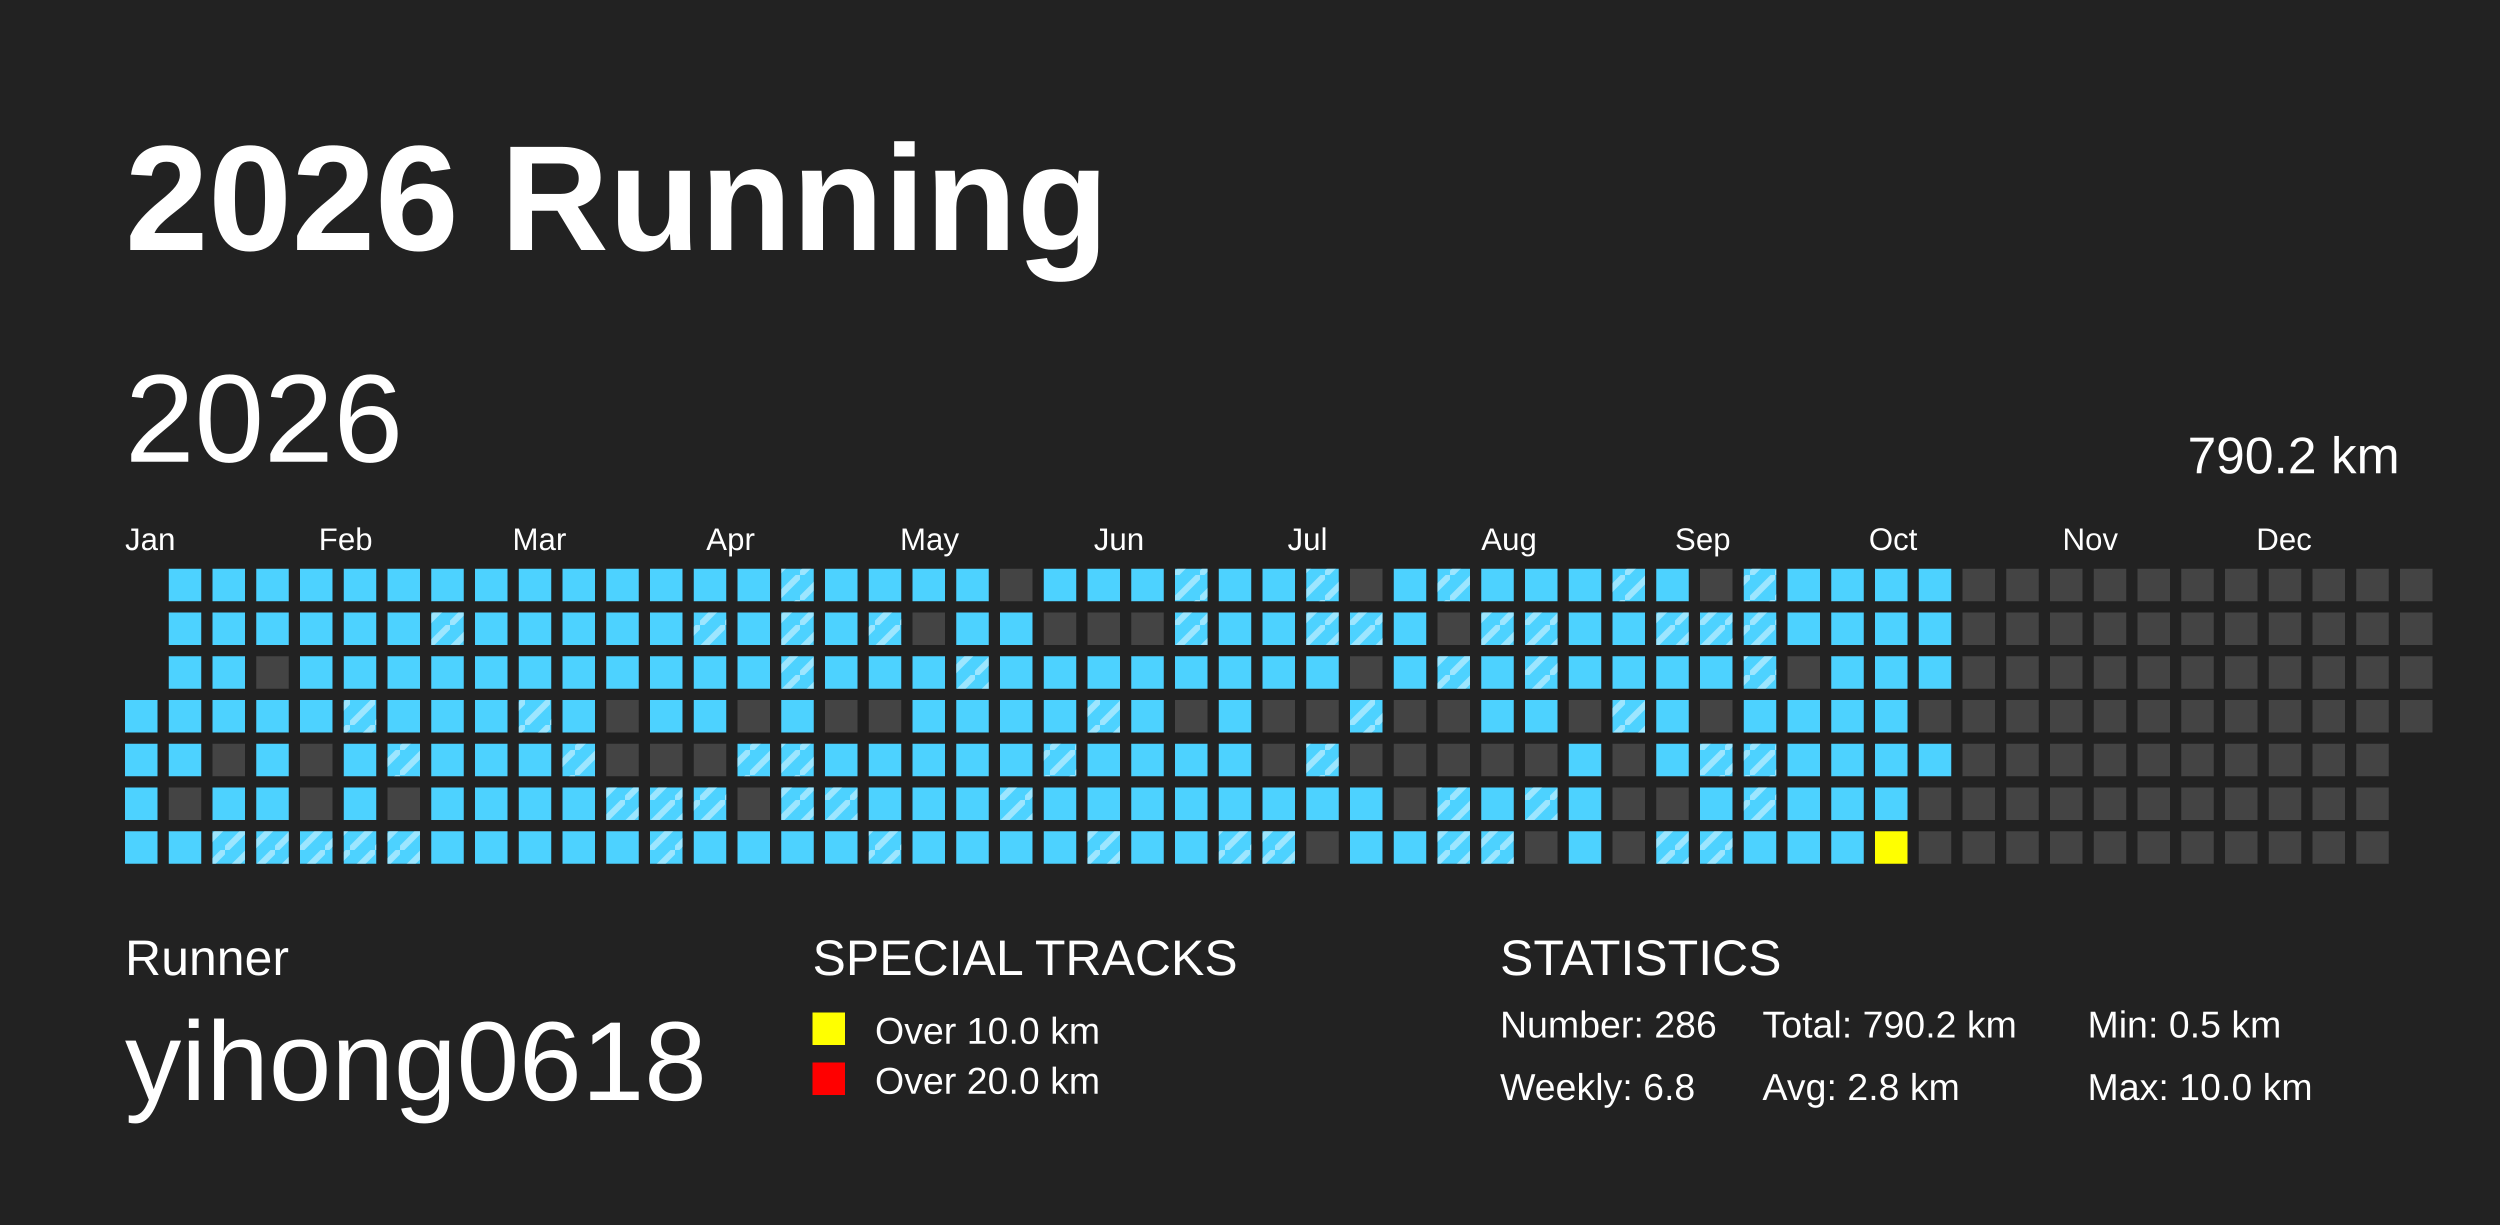
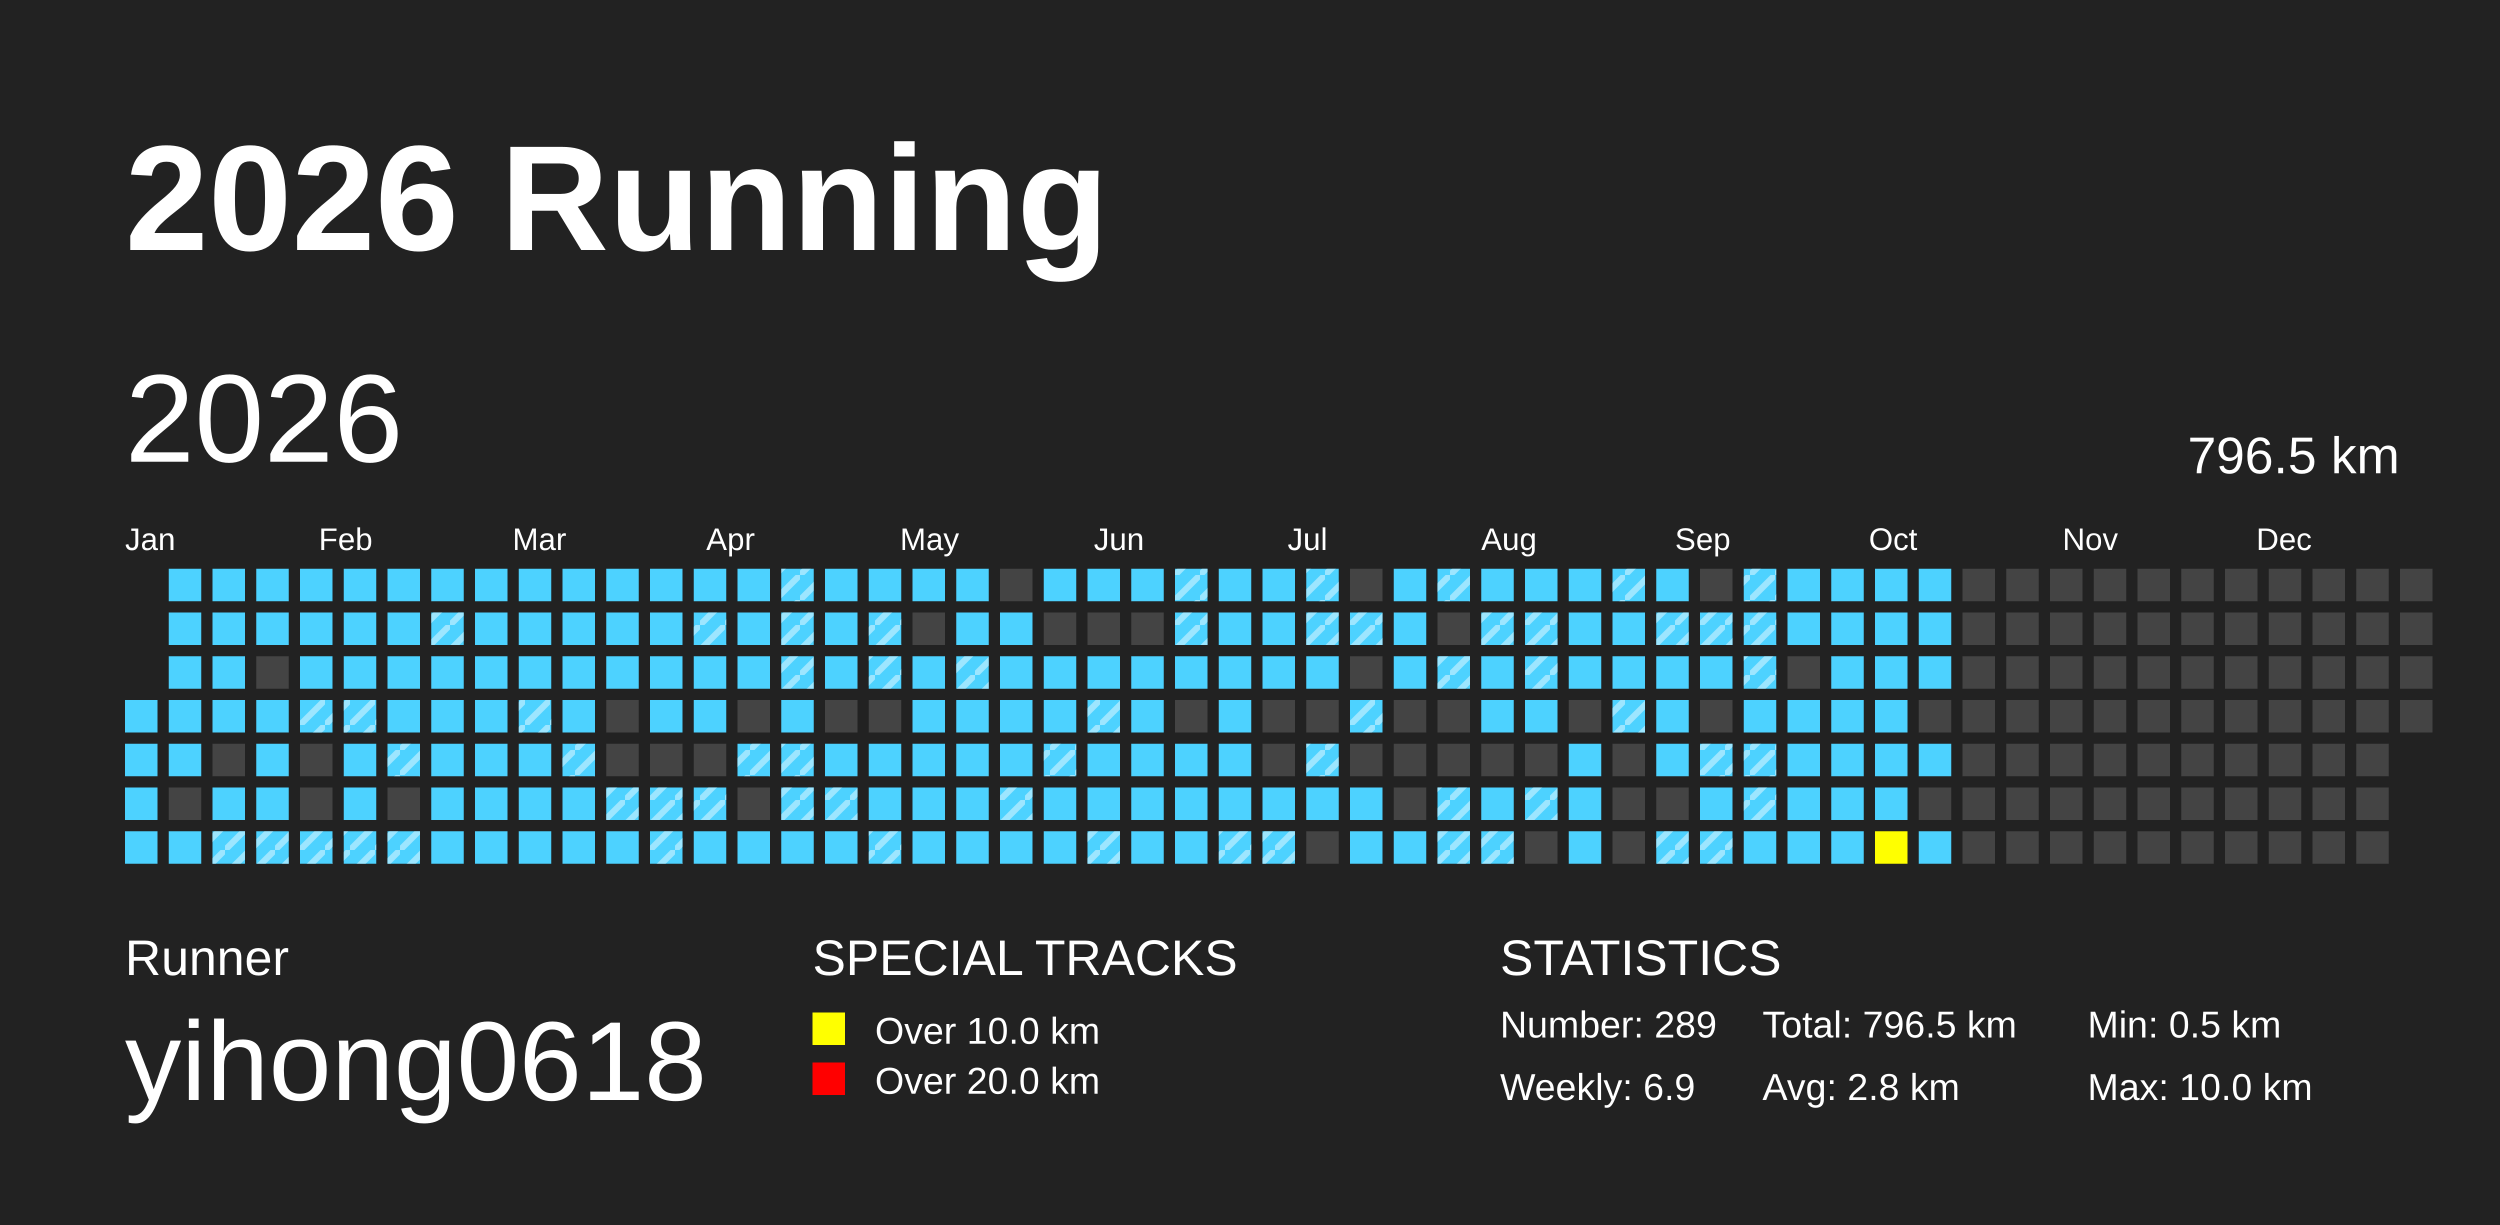
<svg xmlns="http://www.w3.org/2000/svg" baseProfile="full" height="98mm" version="1.1" viewBox="0,0,200,98" width="200mm">
  <defs>
    <pattern height="2" id="indoor-stripe" patternUnits="userSpaceOnUse" width="2">
      <line stroke="white" stroke-opacity="0.45" stroke-width="0.5" x1="0" x2="2" y1="2" y2="0" />
    </pattern>
  </defs>
  <rect fill="#222222" height="98" width="200" x="0" y="0" />
  <text fill="#FFFFFF" style="font-size:12px; font-family:Arial; font-weight:bold;" x="10" y="20">2026 Running</text>
  <text fill="#FFFFFF" style="font-size:4px; font-family:Arial" x="10" y="78">Runner</text>
  <text fill="#FFFFFF" style="font-size:9px; font-family:Arial" x="10" y="88">yihong0618</text>
  <text fill="#FFFFFF" style="font-size:4px; font-family:Arial" x="65" y="78">SPECIAL TRACKS</text>
  <rect fill="yellow" height="2.6" width="2.6" x="65" y="81" />
  <text fill="#FFFFFF" style="font-size:3px; font-family:Arial" x="70" y="83.5">Over 10.0 km</text>
  <rect fill="red" height="2.6" width="2.6" x="65" y="85" />
  <text fill="#FFFFFF" style="font-size:3px; font-family:Arial" x="70" y="87.5">Over 20.0 km</text>
  <text fill="#FFFFFF" style="font-size:4px; font-family:Arial" x="120" y="78">STATISTICS</text>
-   <text fill="#FFFFFF" style="font-size:3px; font-family:Arial" x="120" y="83">Number: 286</text>
-   <text fill="#FFFFFF" style="font-size:3px; font-family:Arial" x="120" y="88">Weekly: 6.8</text>
-   <text fill="#FFFFFF" style="font-size:3px; font-family:Arial" x="141" y="83">Total: 790.2 km</text>
+   <text fill="#FFFFFF" style="font-size:3px; font-family:Arial" x="120" y="83">Number: 289</text>
+   <text fill="#FFFFFF" style="font-size:3px; font-family:Arial" x="120" y="88">Weekly: 6.9</text>
+   <text fill="#FFFFFF" style="font-size:3px; font-family:Arial" x="141" y="83">Total: 796.5 km</text>
  <text fill="#FFFFFF" style="font-size:3px; font-family:Arial" x="141" y="88">Avg: 2.8 km</text>
  <text fill="#FFFFFF" style="font-size:3px; font-family:Arial" x="167" y="83">Min: 0.5 km</text>
  <text fill="#FFFFFF" style="font-size:3px; font-family:Arial" x="167" y="88">Max: 10.0 km</text>
  <text dominant-baseline="hanging" fill="#FFFFFF" style="font-size:10.0px; font-family:Arial;" x="10" y="30">2026</text>
-   <text dominant-baseline="hanging" fill="#FFFFFF" style="font-size:4.125px; font-family:Arial;" x="175" y="35">790.2 km</text>
+   <text dominant-baseline="hanging" fill="#FFFFFF" style="font-size:4.125px; font-family:Arial;" x="175" y="35">796.5 km</text>
  <text fill="#FFFFFF" style="font-size:2.5px; font-family:Arial" x="10.0" y="44">Jan</text>
  <text fill="#FFFFFF" style="font-size:2.5px; font-family:Arial" x="25.5" y="44">Feb</text>
  <text fill="#FFFFFF" style="font-size:2.5px; font-family:Arial" x="41.0" y="44">Mar</text>
  <text fill="#FFFFFF" style="font-size:2.5px; font-family:Arial" x="56.5" y="44">Apr</text>
  <text fill="#FFFFFF" style="font-size:2.5px; font-family:Arial" x="72.0" y="44">May</text>
  <text fill="#FFFFFF" style="font-size:2.5px; font-family:Arial" x="87.5" y="44">Jun</text>
  <text fill="#FFFFFF" style="font-size:2.5px; font-family:Arial" x="103.0" y="44">Jul</text>
  <text fill="#FFFFFF" style="font-size:2.5px; font-family:Arial" x="118.5" y="44">Aug</text>
  <text fill="#FFFFFF" style="font-size:2.5px; font-family:Arial" x="134.0" y="44">Sep</text>
  <text fill="#FFFFFF" style="font-size:2.5px; font-family:Arial" x="149.5" y="44">Oct</text>
  <text fill="#FFFFFF" style="font-size:2.5px; font-family:Arial" x="165.0" y="44">Nov</text>
  <text fill="#FFFFFF" style="font-size:2.5px; font-family:Arial" x="180.5" y="44">Dec</text>
  <rect fill="#4DD2FF" height="2.6" width="2.6" x="10.0" y="56.0" />
  <rect fill="#4DD2FF" height="2.6" width="2.6" x="10.0" y="59.5" />
  <rect fill="#4DD2FF" height="2.6" width="2.6" x="10.0" y="63.0" />
  <rect fill="#4DD2FF" height="2.6" width="2.6" x="10.0" y="66.5" />
  <rect fill="#4DD2FF" height="2.6" width="2.6" x="13.5" y="45.5" />
  <rect fill="#4DD2FF" height="2.6" width="2.6" x="13.5" y="49.0" />
  <rect fill="#4DD2FF" height="2.6" width="2.6" x="13.5" y="52.5" />
  <rect fill="#4DD2FF" height="2.6" width="2.6" x="13.5" y="56.0" />
  <rect fill="#4DD2FF" height="2.6" width="2.6" x="13.5" y="59.5" />
  <rect fill="#444444" height="2.6" width="2.6" x="13.5" y="63.0" />
  <rect fill="#4DD2FF" height="2.6" width="2.6" x="13.5" y="66.5" />
  <rect fill="#4DD2FF" height="2.6" width="2.6" x="17.0" y="45.5" />
  <rect fill="#4DD2FF" height="2.6" width="2.6" x="17.0" y="49.0" />
  <rect fill="#4DD2FF" height="2.6" width="2.6" x="17.0" y="52.5" />
  <rect fill="#4DD2FF" height="2.6" width="2.6" x="17.0" y="56.0" />
  <rect fill="#444444" height="2.6" width="2.6" x="17.0" y="59.5" />
  <rect fill="#4DD2FF" height="2.6" width="2.6" x="17.0" y="63.0" />
  <rect fill="#4DD2FF" height="2.6" width="2.6" x="17.0" y="66.5" />
  <rect fill="url(#indoor-stripe)" height="2.6" style="pointer-events: none;" width="2.6" x="17.0" y="66.5" />
  <rect fill="#4DD2FF" height="2.6" width="2.6" x="20.5" y="45.5" />
  <rect fill="#4DD2FF" height="2.6" width="2.6" x="20.5" y="49.0" />
  <rect fill="#444444" height="2.6" width="2.6" x="20.5" y="52.5" />
  <rect fill="#4DD2FF" height="2.6" width="2.6" x="20.5" y="56.0" />
  <rect fill="#4DD2FF" height="2.6" width="2.6" x="20.5" y="59.5" />
  <rect fill="#4DD2FF" height="2.6" width="2.6" x="20.5" y="63.0" />
  <rect fill="#4DD2FF" height="2.6" width="2.6" x="20.5" y="66.5" />
  <rect fill="url(#indoor-stripe)" height="2.6" style="pointer-events: none;" width="2.6" x="20.5" y="66.5" />
  <rect fill="#4DD2FF" height="2.6" width="2.6" x="24.0" y="45.5" />
  <rect fill="#4DD2FF" height="2.6" width="2.6" x="24.0" y="49.0" />
  <rect fill="#4DD2FF" height="2.6" width="2.6" x="24.0" y="52.5" />
  <rect fill="#4DD2FF" height="2.6" width="2.6" x="24.0" y="56.0" />
+   <rect fill="url(#indoor-stripe)" height="2.6" style="pointer-events: none;" width="2.6" x="24.0" y="56.0" />
  <rect fill="#444444" height="2.6" width="2.6" x="24.0" y="59.5" />
  <rect fill="#444444" height="2.6" width="2.6" x="24.0" y="63.0" />
  <rect fill="#4DD2FF" height="2.6" width="2.6" x="24.0" y="66.5" />
  <rect fill="url(#indoor-stripe)" height="2.6" style="pointer-events: none;" width="2.6" x="24.0" y="66.5" />
  <rect fill="#4DD2FF" height="2.6" width="2.6" x="27.5" y="45.5" />
  <rect fill="#4DD2FF" height="2.6" width="2.6" x="27.5" y="49.0" />
  <rect fill="#4DD2FF" height="2.6" width="2.6" x="27.5" y="52.5" />
  <rect fill="#4DD2FF" height="2.6" width="2.6" x="27.5" y="56.0" />
  <rect fill="url(#indoor-stripe)" height="2.6" style="pointer-events: none;" width="2.6" x="27.5" y="56.0" />
  <rect fill="#4DD2FF" height="2.6" width="2.6" x="27.5" y="59.5" />
  <rect fill="#4DD2FF" height="2.6" width="2.6" x="27.5" y="63.0" />
  <rect fill="#4DD2FF" height="2.6" width="2.6" x="27.5" y="66.5" />
  <rect fill="url(#indoor-stripe)" height="2.6" style="pointer-events: none;" width="2.6" x="27.5" y="66.5" />
  <rect fill="#4DD2FF" height="2.6" width="2.6" x="31.0" y="45.5" />
  <rect fill="#4DD2FF" height="2.6" width="2.6" x="31.0" y="49.0" />
  <rect fill="#4DD2FF" height="2.6" width="2.6" x="31.0" y="52.5" />
  <rect fill="#4DD2FF" height="2.6" width="2.6" x="31.0" y="56.0" />
  <rect fill="#4DD2FF" height="2.6" width="2.6" x="31.0" y="59.5" />
  <rect fill="url(#indoor-stripe)" height="2.6" style="pointer-events: none;" width="2.6" x="31.0" y="59.5" />
  <rect fill="#444444" height="2.6" width="2.6" x="31.0" y="63.0" />
  <rect fill="#4DD2FF" height="2.6" width="2.6" x="31.0" y="66.5" />
  <rect fill="url(#indoor-stripe)" height="2.6" style="pointer-events: none;" width="2.6" x="31.0" y="66.5" />
  <rect fill="#4DD2FF" height="2.6" width="2.6" x="34.5" y="45.5" />
  <rect fill="#4DD2FF" height="2.6" width="2.6" x="34.5" y="49.0" />
  <rect fill="url(#indoor-stripe)" height="2.6" style="pointer-events: none;" width="2.6" x="34.5" y="49.0" />
  <rect fill="#4DD2FF" height="2.6" width="2.6" x="34.5" y="52.5" />
  <rect fill="#4DD2FF" height="2.6" width="2.6" x="34.5" y="56.0" />
  <rect fill="#4DD2FF" height="2.6" width="2.6" x="34.5" y="59.5" />
  <rect fill="#4DD2FF" height="2.6" width="2.6" x="34.5" y="63.0" />
  <rect fill="#4DD2FF" height="2.6" width="2.6" x="34.5" y="66.5" />
  <rect fill="#4DD2FF" height="2.6" width="2.6" x="38.0" y="45.5" />
  <rect fill="#4DD2FF" height="2.6" width="2.6" x="38.0" y="49.0" />
  <rect fill="#4DD2FF" height="2.6" width="2.6" x="38.0" y="52.5" />
  <rect fill="#4DD2FF" height="2.6" width="2.6" x="38.0" y="56.0" />
  <rect fill="#4DD2FF" height="2.6" width="2.6" x="38.0" y="59.5" />
  <rect fill="#4DD2FF" height="2.6" width="2.6" x="38.0" y="63.0" />
  <rect fill="#4DD2FF" height="2.6" width="2.6" x="38.0" y="66.5" />
  <rect fill="#4DD2FF" height="2.6" width="2.6" x="41.5" y="45.5" />
  <rect fill="#4DD2FF" height="2.6" width="2.6" x="41.5" y="49.0" />
  <rect fill="#4DD2FF" height="2.6" width="2.6" x="41.5" y="52.5" />
  <rect fill="#4DD2FF" height="2.6" width="2.6" x="41.5" y="56.0" />
  <rect fill="url(#indoor-stripe)" height="2.6" style="pointer-events: none;" width="2.6" x="41.5" y="56.0" />
  <rect fill="#4DD2FF" height="2.6" width="2.6" x="41.5" y="59.5" />
  <rect fill="#4DD2FF" height="2.6" width="2.6" x="41.5" y="63.0" />
  <rect fill="#4DD2FF" height="2.6" width="2.6" x="41.5" y="66.5" />
  <rect fill="#4DD2FF" height="2.6" width="2.6" x="45.0" y="45.5" />
  <rect fill="#4DD2FF" height="2.6" width="2.6" x="45.0" y="49.0" />
  <rect fill="#4DD2FF" height="2.6" width="2.6" x="45.0" y="52.5" />
  <rect fill="#4DD2FF" height="2.6" width="2.6" x="45.0" y="56.0" />
  <rect fill="#4DD2FF" height="2.6" width="2.6" x="45.0" y="59.5" />
  <rect fill="url(#indoor-stripe)" height="2.6" style="pointer-events: none;" width="2.6" x="45.0" y="59.5" />
  <rect fill="#4DD2FF" height="2.6" width="2.6" x="45.0" y="63.0" />
  <rect fill="#4DD2FF" height="2.6" width="2.6" x="45.0" y="66.5" />
  <rect fill="#4DD2FF" height="2.6" width="2.6" x="48.5" y="45.5" />
  <rect fill="#4DD2FF" height="2.6" width="2.6" x="48.5" y="49.0" />
  <rect fill="#4DD2FF" height="2.6" width="2.6" x="48.5" y="52.5" />
  <rect fill="#444444" height="2.6" width="2.6" x="48.5" y="56.0" />
  <rect fill="#444444" height="2.6" width="2.6" x="48.5" y="59.5" />
  <rect fill="#4DD2FF" height="2.6" width="2.6" x="48.5" y="63.0" />
  <rect fill="url(#indoor-stripe)" height="2.6" style="pointer-events: none;" width="2.6" x="48.5" y="63.0" />
  <rect fill="#4DD2FF" height="2.6" width="2.6" x="48.5" y="66.5" />
  <rect fill="#4DD2FF" height="2.6" width="2.6" x="52.0" y="45.5" />
  <rect fill="#4DD2FF" height="2.6" width="2.6" x="52.0" y="49.0" />
  <rect fill="#4DD2FF" height="2.6" width="2.6" x="52.0" y="52.5" />
  <rect fill="#4DD2FF" height="2.6" width="2.6" x="52.0" y="56.0" />
  <rect fill="#444444" height="2.6" width="2.6" x="52.0" y="59.5" />
  <rect fill="#4DD2FF" height="2.6" width="2.6" x="52.0" y="63.0" />
  <rect fill="url(#indoor-stripe)" height="2.6" style="pointer-events: none;" width="2.6" x="52.0" y="63.0" />
  <rect fill="#4DD2FF" height="2.6" width="2.6" x="52.0" y="66.5" />
  <rect fill="url(#indoor-stripe)" height="2.6" style="pointer-events: none;" width="2.6" x="52.0" y="66.5" />
  <rect fill="#4DD2FF" height="2.6" width="2.6" x="55.5" y="45.5" />
  <rect fill="#4DD2FF" height="2.6" width="2.6" x="55.5" y="49.0" />
  <rect fill="url(#indoor-stripe)" height="2.6" style="pointer-events: none;" width="2.6" x="55.5" y="49.0" />
  <rect fill="#4DD2FF" height="2.6" width="2.6" x="55.5" y="52.5" />
  <rect fill="#4DD2FF" height="2.6" width="2.6" x="55.5" y="56.0" />
  <rect fill="#444444" height="2.6" width="2.6" x="55.5" y="59.5" />
  <rect fill="#4DD2FF" height="2.6" width="2.6" x="55.5" y="63.0" />
  <rect fill="url(#indoor-stripe)" height="2.6" style="pointer-events: none;" width="2.6" x="55.5" y="63.0" />
  <rect fill="#4DD2FF" height="2.6" width="2.6" x="55.5" y="66.5" />
  <rect fill="#4DD2FF" height="2.6" width="2.6" x="59.0" y="45.5" />
  <rect fill="#4DD2FF" height="2.6" width="2.6" x="59.0" y="49.0" />
  <rect fill="#4DD2FF" height="2.6" width="2.6" x="59.0" y="52.5" />
  <rect fill="#444444" height="2.6" width="2.6" x="59.0" y="56.0" />
  <rect fill="#4DD2FF" height="2.6" width="2.6" x="59.0" y="59.5" />
  <rect fill="url(#indoor-stripe)" height="2.6" style="pointer-events: none;" width="2.6" x="59.0" y="59.5" />
  <rect fill="#444444" height="2.6" width="2.6" x="59.0" y="63.0" />
  <rect fill="#4DD2FF" height="2.6" width="2.6" x="59.0" y="66.5" />
  <rect fill="#4DD2FF" height="2.6" width="2.6" x="62.5" y="45.5" />
  <rect fill="url(#indoor-stripe)" height="2.6" style="pointer-events: none;" width="2.6" x="62.5" y="45.5" />
  <rect fill="#4DD2FF" height="2.6" width="2.6" x="62.5" y="49.0" />
  <rect fill="url(#indoor-stripe)" height="2.6" style="pointer-events: none;" width="2.6" x="62.5" y="49.0" />
  <rect fill="#4DD2FF" height="2.6" width="2.6" x="62.5" y="52.5" />
  <rect fill="url(#indoor-stripe)" height="2.6" style="pointer-events: none;" width="2.6" x="62.5" y="52.5" />
  <rect fill="#4DD2FF" height="2.6" width="2.6" x="62.5" y="56.0" />
  <rect fill="#4DD2FF" height="2.6" width="2.6" x="62.5" y="59.5" />
  <rect fill="url(#indoor-stripe)" height="2.6" style="pointer-events: none;" width="2.6" x="62.5" y="59.5" />
  <rect fill="#4DD2FF" height="2.6" width="2.6" x="62.5" y="63.0" />
  <rect fill="url(#indoor-stripe)" height="2.6" style="pointer-events: none;" width="2.6" x="62.5" y="63.0" />
  <rect fill="#4DD2FF" height="2.6" width="2.6" x="62.5" y="66.5" />
  <rect fill="#4DD2FF" height="2.6" width="2.6" x="66.0" y="45.5" />
  <rect fill="#4DD2FF" height="2.6" width="2.6" x="66.0" y="49.0" />
  <rect fill="#4DD2FF" height="2.6" width="2.6" x="66.0" y="52.5" />
  <rect fill="#444444" height="2.6" width="2.6" x="66.0" y="56.0" />
  <rect fill="#4DD2FF" height="2.6" width="2.6" x="66.0" y="59.5" />
  <rect fill="#4DD2FF" height="2.6" width="2.6" x="66.0" y="63.0" />
  <rect fill="url(#indoor-stripe)" height="2.6" style="pointer-events: none;" width="2.6" x="66.0" y="63.0" />
  <rect fill="#4DD2FF" height="2.6" width="2.6" x="66.0" y="66.5" />
  <rect fill="#4DD2FF" height="2.6" width="2.6" x="69.5" y="45.5" />
  <rect fill="#4DD2FF" height="2.6" width="2.6" x="69.5" y="49.0" />
  <rect fill="url(#indoor-stripe)" height="2.6" style="pointer-events: none;" width="2.6" x="69.5" y="49.0" />
  <rect fill="#4DD2FF" height="2.6" width="2.6" x="69.5" y="52.5" />
+   <rect fill="url(#indoor-stripe)" height="2.6" style="pointer-events: none;" width="2.6" x="69.5" y="52.5" />
  <rect fill="#444444" height="2.6" width="2.6" x="69.5" y="56.0" />
  <rect fill="#4DD2FF" height="2.6" width="2.6" x="69.5" y="59.5" />
  <rect fill="#4DD2FF" height="2.6" width="2.6" x="69.5" y="63.0" />
  <rect fill="#4DD2FF" height="2.6" width="2.6" x="69.5" y="66.5" />
  <rect fill="url(#indoor-stripe)" height="2.6" style="pointer-events: none;" width="2.6" x="69.5" y="66.5" />
  <rect fill="#4DD2FF" height="2.6" width="2.6" x="73.0" y="45.5" />
  <rect fill="#444444" height="2.6" width="2.6" x="73.0" y="49.0" />
  <rect fill="#4DD2FF" height="2.6" width="2.6" x="73.0" y="52.5" />
  <rect fill="#4DD2FF" height="2.6" width="2.6" x="73.0" y="56.0" />
  <rect fill="#4DD2FF" height="2.6" width="2.6" x="73.0" y="59.5" />
  <rect fill="#4DD2FF" height="2.6" width="2.6" x="73.0" y="63.0" />
  <rect fill="#4DD2FF" height="2.6" width="2.6" x="73.0" y="66.5" />
  <rect fill="#4DD2FF" height="2.6" width="2.6" x="76.5" y="45.5" />
  <rect fill="#4DD2FF" height="2.6" width="2.6" x="76.5" y="49.0" />
  <rect fill="#4DD2FF" height="2.6" width="2.6" x="76.5" y="52.5" />
  <rect fill="url(#indoor-stripe)" height="2.6" style="pointer-events: none;" width="2.6" x="76.5" y="52.5" />
  <rect fill="#4DD2FF" height="2.6" width="2.6" x="76.5" y="56.0" />
  <rect fill="#4DD2FF" height="2.6" width="2.6" x="76.5" y="59.5" />
  <rect fill="#4DD2FF" height="2.6" width="2.6" x="76.5" y="63.0" />
  <rect fill="#4DD2FF" height="2.6" width="2.6" x="76.5" y="66.5" />
  <rect fill="#444444" height="2.6" width="2.6" x="80.0" y="45.5" />
  <rect fill="#4DD2FF" height="2.6" width="2.6" x="80.0" y="49.0" />
  <rect fill="#4DD2FF" height="2.6" width="2.6" x="80.0" y="52.5" />
  <rect fill="#4DD2FF" height="2.6" width="2.6" x="80.0" y="56.0" />
  <rect fill="#4DD2FF" height="2.6" width="2.6" x="80.0" y="59.5" />
  <rect fill="#4DD2FF" height="2.6" width="2.6" x="80.0" y="63.0" />
  <rect fill="url(#indoor-stripe)" height="2.6" style="pointer-events: none;" width="2.6" x="80.0" y="63.0" />
  <rect fill="#4DD2FF" height="2.6" width="2.6" x="80.0" y="66.5" />
  <rect fill="#4DD2FF" height="2.6" width="2.6" x="83.5" y="45.5" />
  <rect fill="#444444" height="2.6" width="2.6" x="83.5" y="49.0" />
  <rect fill="#4DD2FF" height="2.6" width="2.6" x="83.5" y="52.5" />
  <rect fill="#4DD2FF" height="2.6" width="2.6" x="83.5" y="56.0" />
  <rect fill="#4DD2FF" height="2.6" width="2.6" x="83.5" y="59.5" />
  <rect fill="url(#indoor-stripe)" height="2.6" style="pointer-events: none;" width="2.6" x="83.5" y="59.5" />
  <rect fill="#4DD2FF" height="2.6" width="2.6" x="83.5" y="63.0" />
  <rect fill="#4DD2FF" height="2.6" width="2.6" x="83.5" y="66.5" />
  <rect fill="#4DD2FF" height="2.6" width="2.6" x="87.0" y="45.5" />
  <rect fill="#444444" height="2.6" width="2.6" x="87.0" y="49.0" />
  <rect fill="#4DD2FF" height="2.6" width="2.6" x="87.0" y="52.5" />
  <rect fill="#4DD2FF" height="2.6" width="2.6" x="87.0" y="56.0" />
  <rect fill="url(#indoor-stripe)" height="2.6" style="pointer-events: none;" width="2.6" x="87.0" y="56.0" />
  <rect fill="#4DD2FF" height="2.6" width="2.6" x="87.0" y="59.5" />
  <rect fill="#4DD2FF" height="2.6" width="2.6" x="87.0" y="63.0" />
  <rect fill="#4DD2FF" height="2.6" width="2.6" x="87.0" y="66.5" />
  <rect fill="url(#indoor-stripe)" height="2.6" style="pointer-events: none;" width="2.6" x="87.0" y="66.5" />
  <rect fill="#4DD2FF" height="2.6" width="2.6" x="90.5" y="45.5" />
  <rect fill="#444444" height="2.6" width="2.6" x="90.5" y="49.0" />
  <rect fill="#4DD2FF" height="2.6" width="2.6" x="90.5" y="52.5" />
  <rect fill="#4DD2FF" height="2.6" width="2.6" x="90.5" y="56.0" />
  <rect fill="#4DD2FF" height="2.6" width="2.6" x="90.5" y="59.5" />
  <rect fill="#4DD2FF" height="2.6" width="2.6" x="90.5" y="63.0" />
  <rect fill="#4DD2FF" height="2.6" width="2.6" x="90.5" y="66.5" />
  <rect fill="#4DD2FF" height="2.6" width="2.6" x="94.0" y="45.5" />
  <rect fill="url(#indoor-stripe)" height="2.6" style="pointer-events: none;" width="2.6" x="94.0" y="45.5" />
  <rect fill="#4DD2FF" height="2.6" width="2.6" x="94.0" y="49.0" />
  <rect fill="url(#indoor-stripe)" height="2.6" style="pointer-events: none;" width="2.6" x="94.0" y="49.0" />
  <rect fill="#4DD2FF" height="2.6" width="2.6" x="94.0" y="52.5" />
  <rect fill="#444444" height="2.6" width="2.6" x="94.0" y="56.0" />
  <rect fill="#4DD2FF" height="2.6" width="2.6" x="94.0" y="59.5" />
  <rect fill="#4DD2FF" height="2.6" width="2.6" x="94.0" y="63.0" />
  <rect fill="#4DD2FF" height="2.6" width="2.6" x="94.0" y="66.5" />
  <rect fill="#4DD2FF" height="2.6" width="2.6" x="97.5" y="45.5" />
  <rect fill="#4DD2FF" height="2.6" width="2.6" x="97.5" y="49.0" />
  <rect fill="#4DD2FF" height="2.6" width="2.6" x="97.5" y="52.5" />
  <rect fill="#4DD2FF" height="2.6" width="2.6" x="97.5" y="56.0" />
  <rect fill="#4DD2FF" height="2.6" width="2.6" x="97.5" y="59.5" />
  <rect fill="#4DD2FF" height="2.6" width="2.6" x="97.5" y="63.0" />
  <rect fill="#4DD2FF" height="2.6" width="2.6" x="97.5" y="66.5" />
  <rect fill="url(#indoor-stripe)" height="2.6" style="pointer-events: none;" width="2.6" x="97.5" y="66.5" />
  <rect fill="#4DD2FF" height="2.6" width="2.6" x="101.0" y="45.5" />
  <rect fill="#4DD2FF" height="2.6" width="2.6" x="101.0" y="49.0" />
  <rect fill="#4DD2FF" height="2.6" width="2.6" x="101.0" y="52.5" />
  <rect fill="#444444" height="2.6" width="2.6" x="101.0" y="56.0" />
  <rect fill="#444444" height="2.6" width="2.6" x="101.0" y="59.5" />
  <rect fill="#4DD2FF" height="2.6" width="2.6" x="101.0" y="63.0" />
  <rect fill="#4DD2FF" height="2.6" width="2.6" x="101.0" y="66.5" />
  <rect fill="url(#indoor-stripe)" height="2.6" style="pointer-events: none;" width="2.6" x="101.0" y="66.5" />
  <rect fill="#4DD2FF" height="2.6" width="2.6" x="104.5" y="45.5" />
  <rect fill="url(#indoor-stripe)" height="2.6" style="pointer-events: none;" width="2.6" x="104.5" y="45.5" />
  <rect fill="#4DD2FF" height="2.6" width="2.6" x="104.5" y="49.0" />
  <rect fill="url(#indoor-stripe)" height="2.6" style="pointer-events: none;" width="2.6" x="104.5" y="49.0" />
  <rect fill="#4DD2FF" height="2.6" width="2.6" x="104.5" y="52.5" />
  <rect fill="#444444" height="2.6" width="2.6" x="104.5" y="56.0" />
  <rect fill="#4DD2FF" height="2.6" width="2.6" x="104.5" y="59.5" />
  <rect fill="url(#indoor-stripe)" height="2.6" style="pointer-events: none;" width="2.6" x="104.5" y="59.5" />
  <rect fill="#4DD2FF" height="2.6" width="2.6" x="104.5" y="63.0" />
  <rect fill="#444444" height="2.6" width="2.6" x="104.5" y="66.5" />
  <rect fill="#444444" height="2.6" width="2.6" x="108.0" y="45.5" />
  <rect fill="#4DD2FF" height="2.6" width="2.6" x="108.0" y="49.0" />
  <rect fill="url(#indoor-stripe)" height="2.6" style="pointer-events: none;" width="2.6" x="108.0" y="49.0" />
  <rect fill="#444444" height="2.6" width="2.6" x="108.0" y="52.5" />
  <rect fill="#4DD2FF" height="2.6" width="2.6" x="108.0" y="56.0" />
  <rect fill="url(#indoor-stripe)" height="2.6" style="pointer-events: none;" width="2.6" x="108.0" y="56.0" />
  <rect fill="#444444" height="2.6" width="2.6" x="108.0" y="59.5" />
  <rect fill="#4DD2FF" height="2.6" width="2.6" x="108.0" y="63.0" />
  <rect fill="#4DD2FF" height="2.6" width="2.6" x="108.0" y="66.5" />
  <rect fill="#4DD2FF" height="2.6" width="2.6" x="111.5" y="45.5" />
  <rect fill="#4DD2FF" height="2.6" width="2.6" x="111.5" y="49.0" />
  <rect fill="#4DD2FF" height="2.6" width="2.6" x="111.5" y="52.5" />
  <rect fill="#444444" height="2.6" width="2.6" x="111.5" y="56.0" />
  <rect fill="#444444" height="2.6" width="2.6" x="111.5" y="59.5" />
  <rect fill="#444444" height="2.6" width="2.6" x="111.5" y="63.0" />
  <rect fill="#4DD2FF" height="2.6" width="2.6" x="111.5" y="66.5" />
  <rect fill="#4DD2FF" height="2.6" width="2.6" x="115.0" y="45.5" />
  <rect fill="url(#indoor-stripe)" height="2.6" style="pointer-events: none;" width="2.6" x="115.0" y="45.5" />
  <rect fill="#444444" height="2.6" width="2.6" x="115.0" y="49.0" />
  <rect fill="#4DD2FF" height="2.6" width="2.6" x="115.0" y="52.5" />
  <rect fill="url(#indoor-stripe)" height="2.6" style="pointer-events: none;" width="2.6" x="115.0" y="52.5" />
  <rect fill="#444444" height="2.6" width="2.6" x="115.0" y="56.0" />
  <rect fill="#444444" height="2.6" width="2.6" x="115.0" y="59.5" />
  <rect fill="#4DD2FF" height="2.6" width="2.6" x="115.0" y="63.0" />
  <rect fill="url(#indoor-stripe)" height="2.6" style="pointer-events: none;" width="2.6" x="115.0" y="63.0" />
  <rect fill="#4DD2FF" height="2.6" width="2.6" x="115.0" y="66.5" />
  <rect fill="url(#indoor-stripe)" height="2.6" style="pointer-events: none;" width="2.6" x="115.0" y="66.5" />
  <rect fill="#4DD2FF" height="2.6" width="2.6" x="118.5" y="45.5" />
  <rect fill="#4DD2FF" height="2.6" width="2.6" x="118.5" y="49.0" />
  <rect fill="url(#indoor-stripe)" height="2.6" style="pointer-events: none;" width="2.6" x="118.5" y="49.0" />
  <rect fill="#4DD2FF" height="2.6" width="2.6" x="118.5" y="52.5" />
  <rect fill="#4DD2FF" height="2.6" width="2.6" x="118.5" y="56.0" />
  <rect fill="#444444" height="2.6" width="2.6" x="118.5" y="59.5" />
  <rect fill="#4DD2FF" height="2.6" width="2.6" x="118.5" y="63.0" />
  <rect fill="#4DD2FF" height="2.6" width="2.6" x="118.5" y="66.5" />
  <rect fill="url(#indoor-stripe)" height="2.6" style="pointer-events: none;" width="2.6" x="118.5" y="66.5" />
  <rect fill="#4DD2FF" height="2.6" width="2.6" x="122.0" y="45.5" />
  <rect fill="#4DD2FF" height="2.6" width="2.6" x="122.0" y="49.0" />
  <rect fill="url(#indoor-stripe)" height="2.6" style="pointer-events: none;" width="2.6" x="122.0" y="49.0" />
  <rect fill="#4DD2FF" height="2.6" width="2.6" x="122.0" y="52.5" />
  <rect fill="url(#indoor-stripe)" height="2.6" style="pointer-events: none;" width="2.6" x="122.0" y="52.5" />
  <rect fill="#4DD2FF" height="2.6" width="2.6" x="122.0" y="56.0" />
  <rect fill="#444444" height="2.6" width="2.6" x="122.0" y="59.5" />
  <rect fill="#4DD2FF" height="2.6" width="2.6" x="122.0" y="63.0" />
  <rect fill="url(#indoor-stripe)" height="2.6" style="pointer-events: none;" width="2.6" x="122.0" y="63.0" />
  <rect fill="#444444" height="2.6" width="2.6" x="122.0" y="66.5" />
  <rect fill="#4DD2FF" height="2.6" width="2.6" x="125.5" y="45.5" />
  <rect fill="#4DD2FF" height="2.6" width="2.6" x="125.5" y="49.0" />
  <rect fill="#4DD2FF" height="2.6" width="2.6" x="125.5" y="52.5" />
  <rect fill="#444444" height="2.6" width="2.6" x="125.5" y="56.0" />
  <rect fill="#4DD2FF" height="2.6" width="2.6" x="125.5" y="59.5" />
  <rect fill="#4DD2FF" height="2.6" width="2.6" x="125.5" y="63.0" />
  <rect fill="#4DD2FF" height="2.6" width="2.6" x="125.5" y="66.5" />
  <rect fill="#4DD2FF" height="2.6" width="2.6" x="129.0" y="45.5" />
  <rect fill="url(#indoor-stripe)" height="2.6" style="pointer-events: none;" width="2.6" x="129.0" y="45.5" />
  <rect fill="#4DD2FF" height="2.6" width="2.6" x="129.0" y="49.0" />
  <rect fill="#4DD2FF" height="2.6" width="2.6" x="129.0" y="52.5" />
  <rect fill="#4DD2FF" height="2.6" width="2.6" x="129.0" y="56.0" />
  <rect fill="url(#indoor-stripe)" height="2.6" style="pointer-events: none;" width="2.6" x="129.0" y="56.0" />
  <rect fill="#444444" height="2.6" width="2.6" x="129.0" y="59.5" />
  <rect fill="#444444" height="2.6" width="2.6" x="129.0" y="63.0" />
  <rect fill="#444444" height="2.6" width="2.6" x="129.0" y="66.5" />
  <rect fill="#4DD2FF" height="2.6" width="2.6" x="132.5" y="45.5" />
  <rect fill="#4DD2FF" height="2.6" width="2.6" x="132.5" y="49.0" />
  <rect fill="url(#indoor-stripe)" height="2.6" style="pointer-events: none;" width="2.6" x="132.5" y="49.0" />
  <rect fill="#4DD2FF" height="2.6" width="2.6" x="132.5" y="52.5" />
  <rect fill="#4DD2FF" height="2.6" width="2.6" x="132.5" y="56.0" />
  <rect fill="#4DD2FF" height="2.6" width="2.6" x="132.5" y="59.5" />
  <rect fill="#444444" height="2.6" width="2.6" x="132.5" y="63.0" />
  <rect fill="#4DD2FF" height="2.6" width="2.6" x="132.5" y="66.5" />
  <rect fill="url(#indoor-stripe)" height="2.6" style="pointer-events: none;" width="2.6" x="132.5" y="66.5" />
  <rect fill="#444444" height="2.6" width="2.6" x="136.0" y="45.5" />
  <rect fill="#4DD2FF" height="2.6" width="2.6" x="136.0" y="49.0" />
  <rect fill="url(#indoor-stripe)" height="2.6" style="pointer-events: none;" width="2.6" x="136.0" y="49.0" />
  <rect fill="#4DD2FF" height="2.6" width="2.6" x="136.0" y="52.5" />
  <rect fill="#444444" height="2.6" width="2.6" x="136.0" y="56.0" />
  <rect fill="#4DD2FF" height="2.6" width="2.6" x="136.0" y="59.5" />
  <rect fill="url(#indoor-stripe)" height="2.6" style="pointer-events: none;" width="2.6" x="136.0" y="59.5" />
  <rect fill="#4DD2FF" height="2.6" width="2.6" x="136.0" y="63.0" />
  <rect fill="#4DD2FF" height="2.6" width="2.6" x="136.0" y="66.5" />
  <rect fill="url(#indoor-stripe)" height="2.6" style="pointer-events: none;" width="2.6" x="136.0" y="66.5" />
  <rect fill="#4DD2FF" height="2.6" width="2.6" x="139.5" y="45.5" />
  <rect fill="url(#indoor-stripe)" height="2.6" style="pointer-events: none;" width="2.6" x="139.5" y="45.5" />
  <rect fill="#4DD2FF" height="2.6" width="2.6" x="139.5" y="49.0" />
  <rect fill="url(#indoor-stripe)" height="2.6" style="pointer-events: none;" width="2.6" x="139.5" y="49.0" />
  <rect fill="#4DD2FF" height="2.6" width="2.6" x="139.5" y="52.5" />
  <rect fill="url(#indoor-stripe)" height="2.6" style="pointer-events: none;" width="2.6" x="139.5" y="52.5" />
  <rect fill="#4DD2FF" height="2.6" width="2.6" x="139.5" y="56.0" />
  <rect fill="#4DD2FF" height="2.6" width="2.6" x="139.5" y="59.5" />
  <rect fill="url(#indoor-stripe)" height="2.6" style="pointer-events: none;" width="2.6" x="139.5" y="59.5" />
  <rect fill="#4DD2FF" height="2.6" width="2.6" x="139.5" y="63.0" />
  <rect fill="url(#indoor-stripe)" height="2.6" style="pointer-events: none;" width="2.6" x="139.5" y="63.0" />
  <rect fill="#4DD2FF" height="2.6" width="2.6" x="139.5" y="66.5" />
  <rect fill="#4DD2FF" height="2.6" width="2.6" x="143.0" y="45.5" />
  <rect fill="#4DD2FF" height="2.6" width="2.6" x="143.0" y="49.0" />
  <rect fill="#444444" height="2.6" width="2.6" x="143.0" y="52.5" />
  <rect fill="#4DD2FF" height="2.6" width="2.6" x="143.0" y="56.0" />
  <rect fill="#4DD2FF" height="2.6" width="2.6" x="143.0" y="59.5" />
  <rect fill="#4DD2FF" height="2.6" width="2.6" x="143.0" y="63.0" />
  <rect fill="#4DD2FF" height="2.6" width="2.6" x="143.0" y="66.5" />
  <rect fill="#4DD2FF" height="2.6" width="2.6" x="146.5" y="45.5" />
  <rect fill="#4DD2FF" height="2.6" width="2.6" x="146.5" y="49.0" />
  <rect fill="#4DD2FF" height="2.6" width="2.6" x="146.5" y="52.5" />
  <rect fill="#4DD2FF" height="2.6" width="2.6" x="146.5" y="56.0" />
  <rect fill="#4DD2FF" height="2.6" width="2.6" x="146.5" y="59.5" />
  <rect fill="#4DD2FF" height="2.6" width="2.6" x="146.5" y="63.0" />
  <rect fill="#4DD2FF" height="2.6" width="2.6" x="146.5" y="66.5" />
  <rect fill="#4DD2FF" height="2.6" width="2.6" x="150.0" y="45.5" />
  <rect fill="#4DD2FF" height="2.6" width="2.6" x="150.0" y="49.0" />
  <rect fill="#4DD2FF" height="2.6" width="2.6" x="150.0" y="52.5" />
  <rect fill="#4DD2FF" height="2.6" width="2.6" x="150.0" y="56.0" />
  <rect fill="#4DD2FF" height="2.6" width="2.6" x="150.0" y="59.5" />
  <rect fill="#4DD2FF" height="2.6" width="2.6" x="150.0" y="63.0" />
  <rect fill="yellow" height="2.6" width="2.6" x="150.0" y="66.5" />
  <rect fill="#4DD2FF" height="2.6" width="2.6" x="153.5" y="45.5" />
  <rect fill="#4DD2FF" height="2.6" width="2.6" x="153.5" y="49.0" />
  <rect fill="#4DD2FF" height="2.6" width="2.6" x="153.5" y="52.5" />
  <rect fill="#444444" height="2.6" width="2.6" x="153.5" y="56.0" />
  <rect fill="#4DD2FF" height="2.6" width="2.6" x="153.5" y="59.5" />
  <rect fill="#444444" height="2.6" width="2.6" x="153.5" y="63.0" />
-   <rect fill="#444444" height="2.6" width="2.6" x="153.5" y="66.5" />
+   <rect fill="#4DD2FF" height="2.6" width="2.6" x="153.5" y="66.5" />
  <rect fill="#444444" height="2.6" width="2.6" x="157.0" y="45.5" />
  <rect fill="#444444" height="2.6" width="2.6" x="157.0" y="49.0" />
  <rect fill="#444444" height="2.6" width="2.6" x="157.0" y="52.5" />
  <rect fill="#444444" height="2.6" width="2.6" x="157.0" y="56.0" />
  <rect fill="#444444" height="2.6" width="2.6" x="157.0" y="59.5" />
  <rect fill="#444444" height="2.6" width="2.6" x="157.0" y="63.0" />
  <rect fill="#444444" height="2.6" width="2.6" x="157.0" y="66.5" />
  <rect fill="#444444" height="2.6" width="2.6" x="160.5" y="45.5" />
  <rect fill="#444444" height="2.6" width="2.6" x="160.5" y="49.0" />
  <rect fill="#444444" height="2.6" width="2.6" x="160.5" y="52.5" />
  <rect fill="#444444" height="2.6" width="2.6" x="160.5" y="56.0" />
  <rect fill="#444444" height="2.6" width="2.6" x="160.5" y="59.5" />
  <rect fill="#444444" height="2.6" width="2.6" x="160.5" y="63.0" />
  <rect fill="#444444" height="2.6" width="2.6" x="160.5" y="66.5" />
  <rect fill="#444444" height="2.6" width="2.6" x="164.0" y="45.5" />
  <rect fill="#444444" height="2.6" width="2.6" x="164.0" y="49.0" />
  <rect fill="#444444" height="2.6" width="2.6" x="164.0" y="52.5" />
  <rect fill="#444444" height="2.6" width="2.6" x="164.0" y="56.0" />
  <rect fill="#444444" height="2.6" width="2.6" x="164.0" y="59.5" />
  <rect fill="#444444" height="2.6" width="2.6" x="164.0" y="63.0" />
  <rect fill="#444444" height="2.6" width="2.6" x="164.0" y="66.5" />
  <rect fill="#444444" height="2.6" width="2.6" x="167.5" y="45.5" />
  <rect fill="#444444" height="2.6" width="2.6" x="167.5" y="49.0" />
  <rect fill="#444444" height="2.6" width="2.6" x="167.5" y="52.5" />
  <rect fill="#444444" height="2.6" width="2.6" x="167.5" y="56.0" />
  <rect fill="#444444" height="2.6" width="2.6" x="167.5" y="59.5" />
  <rect fill="#444444" height="2.6" width="2.6" x="167.5" y="63.0" />
  <rect fill="#444444" height="2.6" width="2.6" x="167.5" y="66.5" />
  <rect fill="#444444" height="2.6" width="2.6" x="171.0" y="45.5" />
  <rect fill="#444444" height="2.6" width="2.6" x="171.0" y="49.0" />
  <rect fill="#444444" height="2.6" width="2.6" x="171.0" y="52.5" />
  <rect fill="#444444" height="2.6" width="2.6" x="171.0" y="56.0" />
  <rect fill="#444444" height="2.6" width="2.6" x="171.0" y="59.5" />
  <rect fill="#444444" height="2.6" width="2.6" x="171.0" y="63.0" />
  <rect fill="#444444" height="2.6" width="2.6" x="171.0" y="66.5" />
  <rect fill="#444444" height="2.6" width="2.6" x="174.5" y="45.5" />
  <rect fill="#444444" height="2.6" width="2.6" x="174.5" y="49.0" />
  <rect fill="#444444" height="2.6" width="2.6" x="174.5" y="52.5" />
  <rect fill="#444444" height="2.6" width="2.6" x="174.5" y="56.0" />
  <rect fill="#444444" height="2.6" width="2.6" x="174.5" y="59.5" />
  <rect fill="#444444" height="2.6" width="2.6" x="174.5" y="63.0" />
  <rect fill="#444444" height="2.6" width="2.6" x="174.5" y="66.5" />
  <rect fill="#444444" height="2.6" width="2.6" x="178.0" y="45.5" />
  <rect fill="#444444" height="2.6" width="2.6" x="178.0" y="49.0" />
  <rect fill="#444444" height="2.6" width="2.6" x="178.0" y="52.5" />
  <rect fill="#444444" height="2.6" width="2.6" x="178.0" y="56.0" />
  <rect fill="#444444" height="2.6" width="2.6" x="178.0" y="59.5" />
  <rect fill="#444444" height="2.6" width="2.6" x="178.0" y="63.0" />
  <rect fill="#444444" height="2.6" width="2.6" x="178.0" y="66.5" />
  <rect fill="#444444" height="2.6" width="2.6" x="181.5" y="45.5" />
  <rect fill="#444444" height="2.6" width="2.6" x="181.5" y="49.0" />
  <rect fill="#444444" height="2.6" width="2.6" x="181.5" y="52.5" />
  <rect fill="#444444" height="2.6" width="2.6" x="181.5" y="56.0" />
  <rect fill="#444444" height="2.6" width="2.6" x="181.5" y="59.5" />
  <rect fill="#444444" height="2.6" width="2.6" x="181.5" y="63.0" />
  <rect fill="#444444" height="2.6" width="2.6" x="181.5" y="66.5" />
  <rect fill="#444444" height="2.6" width="2.6" x="185.0" y="45.5" />
  <rect fill="#444444" height="2.6" width="2.6" x="185.0" y="49.0" />
  <rect fill="#444444" height="2.6" width="2.6" x="185.0" y="52.5" />
  <rect fill="#444444" height="2.6" width="2.6" x="185.0" y="56.0" />
  <rect fill="#444444" height="2.6" width="2.6" x="185.0" y="59.5" />
  <rect fill="#444444" height="2.6" width="2.6" x="185.0" y="63.0" />
  <rect fill="#444444" height="2.6" width="2.6" x="185.0" y="66.5" />
  <rect fill="#444444" height="2.6" width="2.6" x="188.5" y="45.5" />
  <rect fill="#444444" height="2.6" width="2.6" x="188.5" y="49.0" />
  <rect fill="#444444" height="2.6" width="2.6" x="188.5" y="52.5" />
  <rect fill="#444444" height="2.6" width="2.6" x="188.5" y="56.0" />
  <rect fill="#444444" height="2.6" width="2.6" x="188.5" y="59.5" />
  <rect fill="#444444" height="2.6" width="2.6" x="188.5" y="63.0" />
  <rect fill="#444444" height="2.6" width="2.6" x="188.5" y="66.5" />
  <rect fill="#444444" height="2.6" width="2.6" x="192.0" y="45.5" />
  <rect fill="#444444" height="2.6" width="2.6" x="192.0" y="49.0" />
  <rect fill="#444444" height="2.6" width="2.6" x="192.0" y="52.5" />
  <rect fill="#444444" height="2.6" width="2.6" x="192.0" y="56.0" />
</svg>
